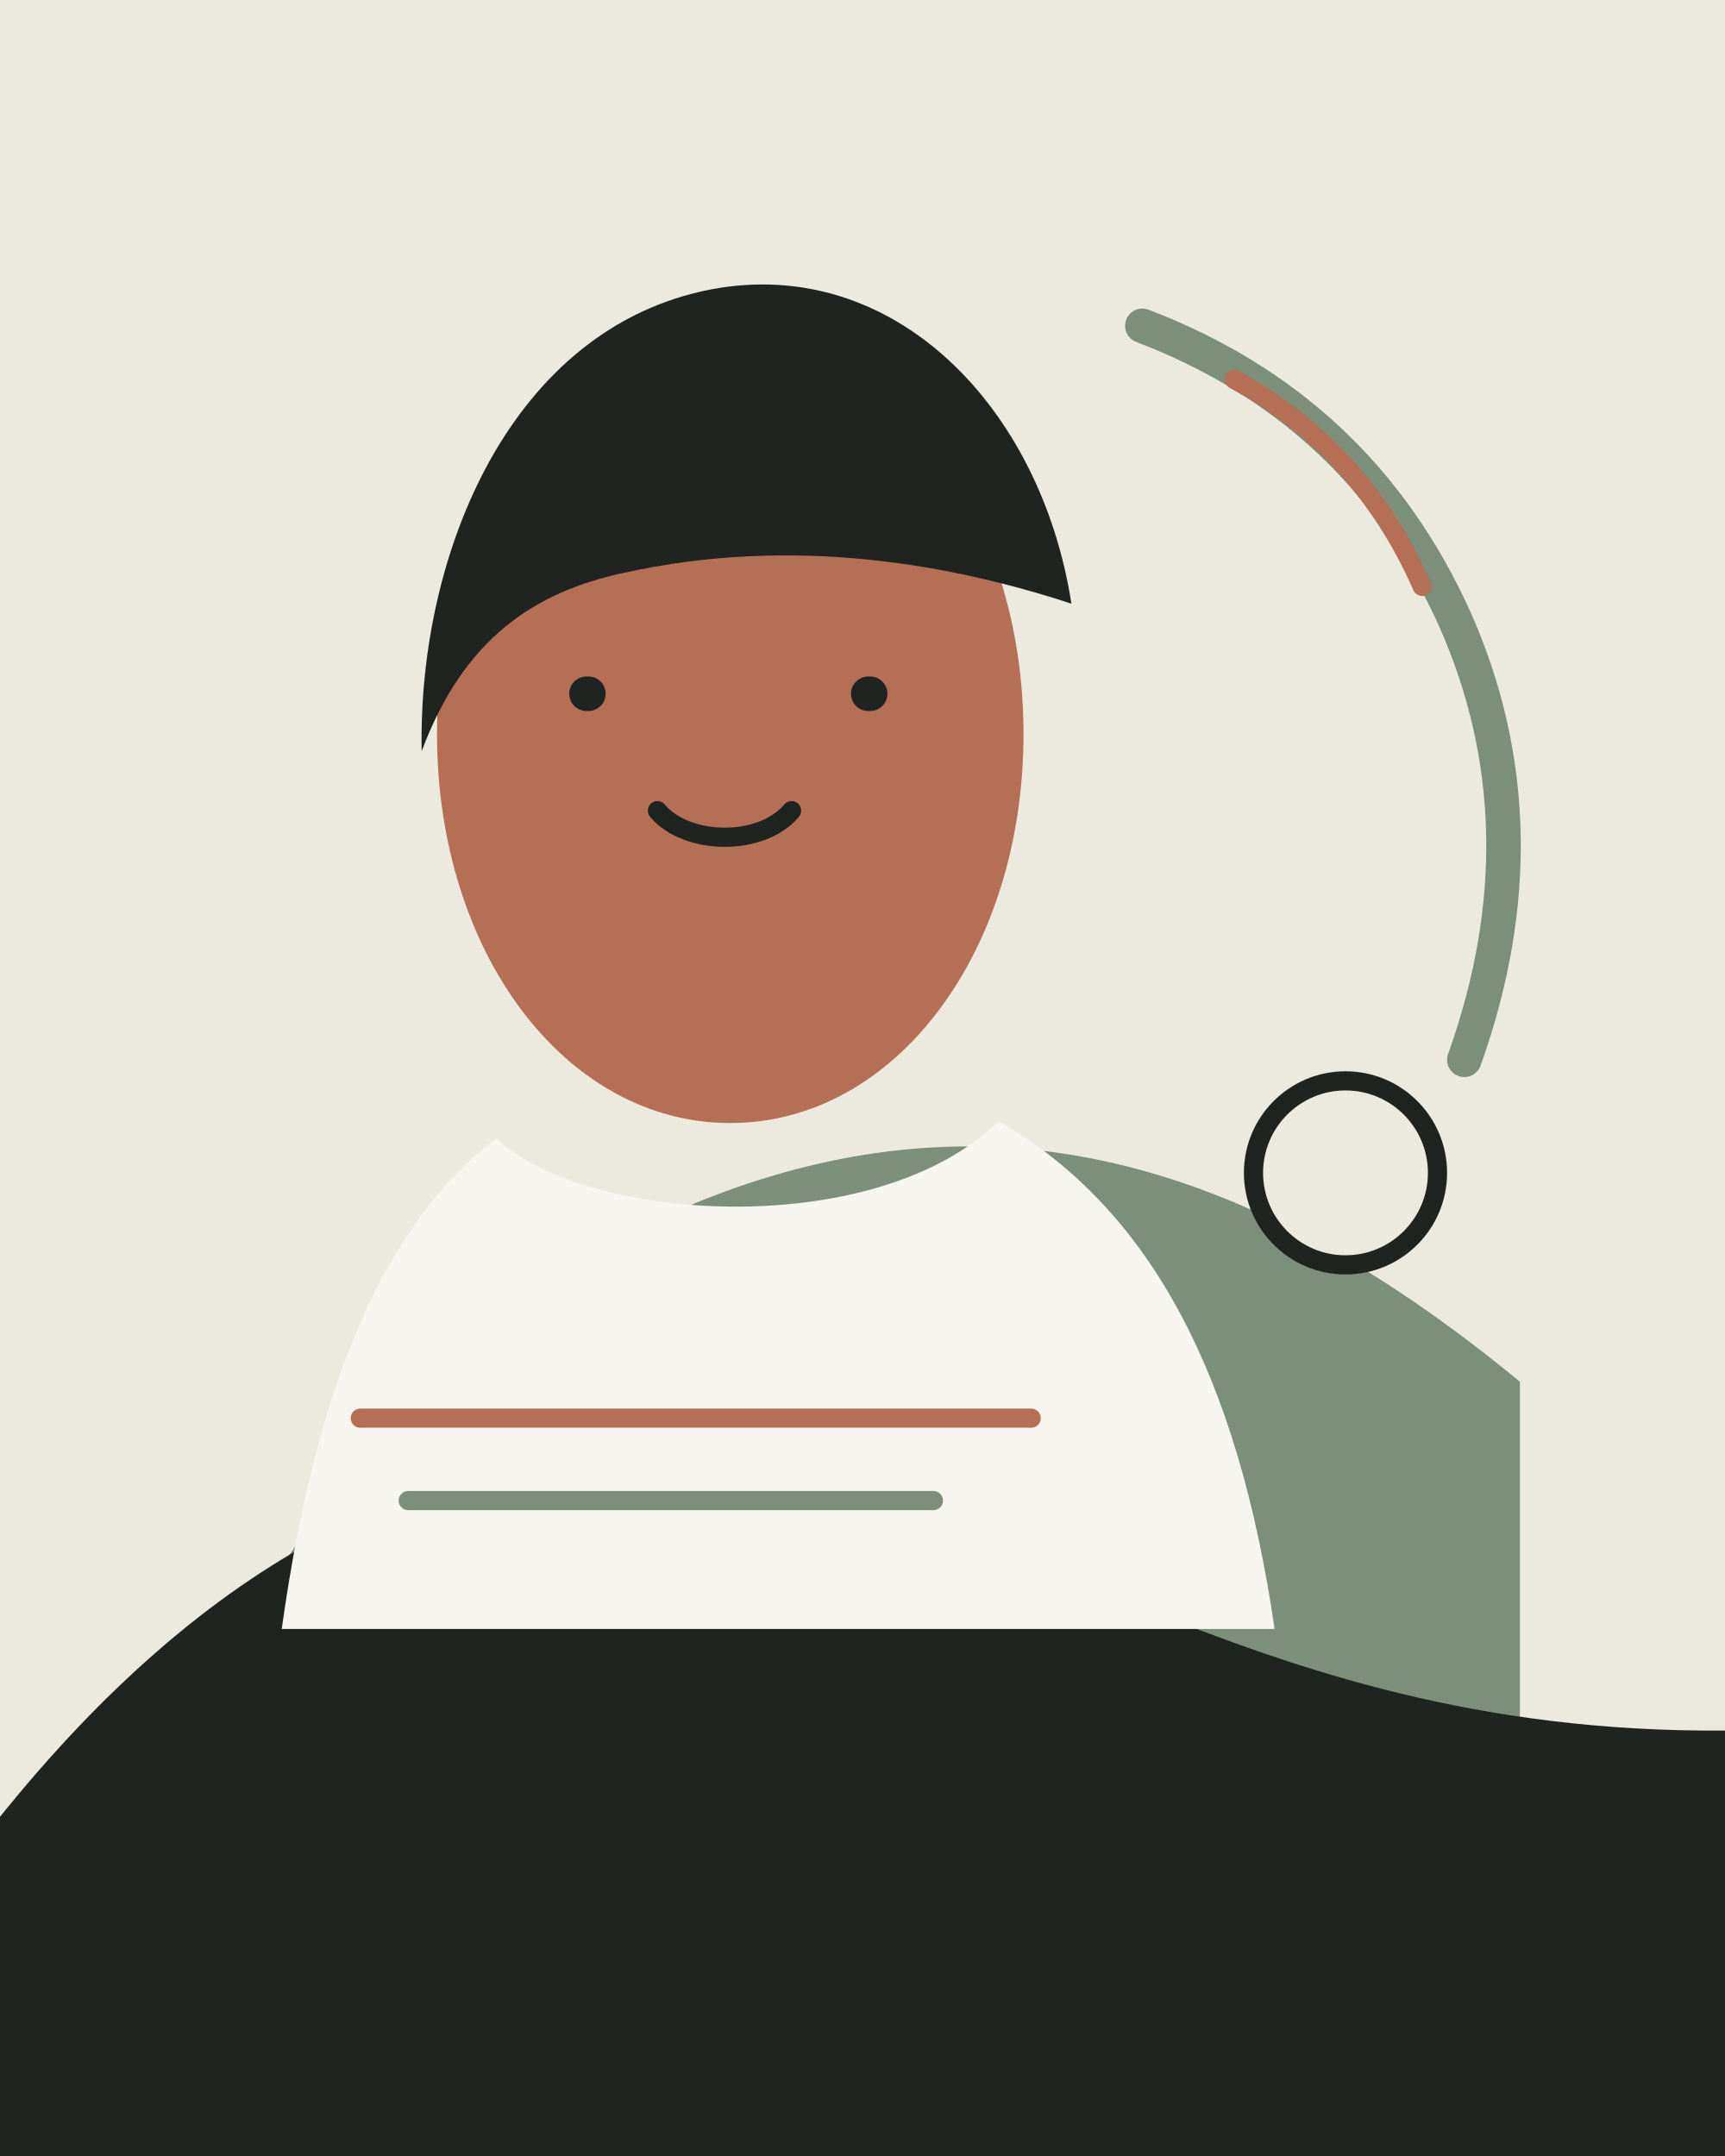
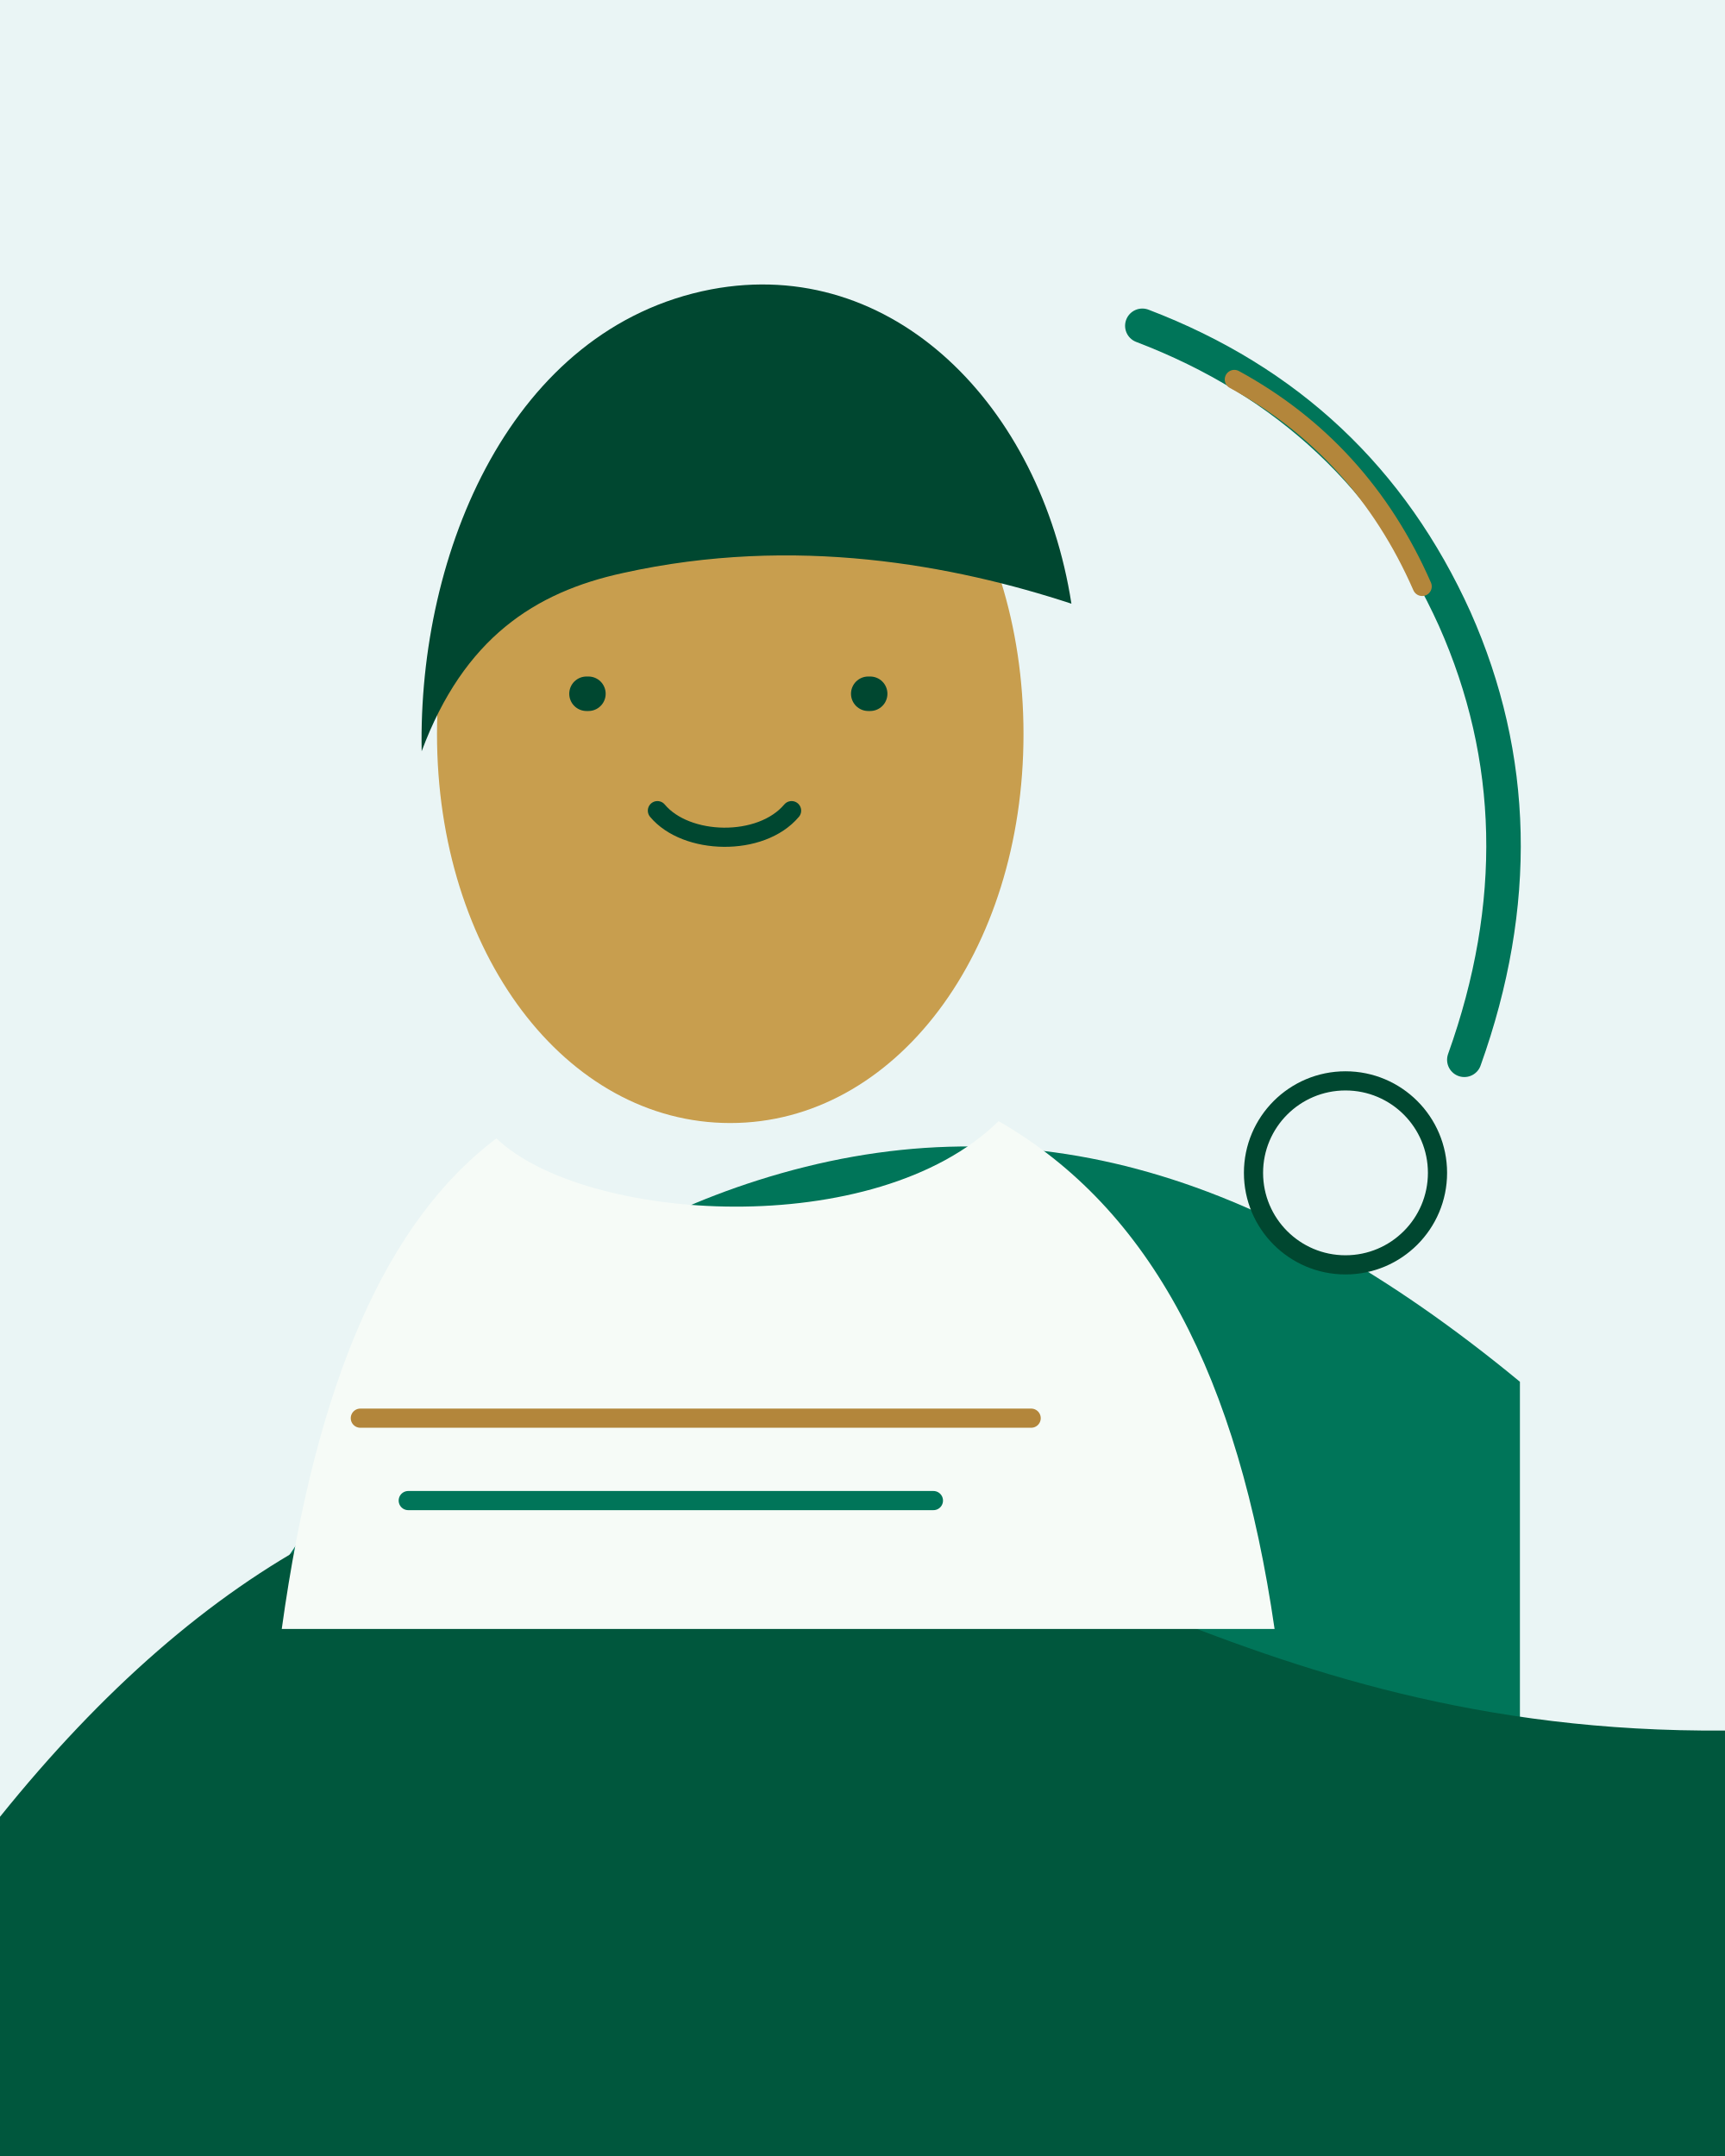
<svg xmlns="http://www.w3.org/2000/svg" width="900" height="1125" viewBox="0 0 900 1125" fill="none">
-   <rect width="900" height="1125" fill="#ECE9DF" />
-   <path d="M110 880C184 741 279 653 395 616C530 573 656 608 793 721V1125H110V880Z" fill="#7B8F7A" />
-   <path d="M0 948C107 815 224 753 351 762C524 775 644 905 900 903V1125H0V948Z" fill="#1F2421" />
-   <path d="M534 383C534 497 467 586 381 586C295 586 228 497 228 383C228 269 295 180 381 180C467 180 534 269 534 383Z" fill="#B56F55" />
-   <path d="M220 392C218 288 267 171 371 151C466 133 543 212 559 315C498 295 415 279 325 299C279 309 242 333 220 392Z" fill="#1F2421" />
-   <path d="M343 423C358 441 397 442 413 423" stroke="#1F2421" stroke-width="10" stroke-linecap="round" />
-   <path d="M306 362H307" stroke="#1F2421" stroke-width="18" stroke-linecap="round" />
-   <path d="M453 362H454" stroke="#1F2421" stroke-width="18" stroke-linecap="round" />
-   <path d="M259 594C305 638 457 648 521 585C601 631 646 719 665 850H147C165 720 202 637 259 594Z" fill="#F7F5EF" />
-   <path d="M596 170C672 199 726 250 759 323C791 395 793 472 764 553" stroke="#7B8F7A" stroke-width="18" stroke-linecap="round" />
-   <path d="M644 198C688 222 721 258 742 306" stroke="#B56F55" stroke-width="10" stroke-linecap="round" />
-   <circle cx="702" cy="612" r="48" fill="#ECE9DF" stroke="#1F2421" stroke-width="10" />
-   <path d="M188 740H538" stroke="#B56F55" stroke-width="10" stroke-linecap="round" />
-   <path d="M213 783H487" stroke="#7B8F7A" stroke-width="10" stroke-linecap="round" />
+   <rect width="900" height="1125" fill="#EAF5F5" />
+   <path d="M110 880C184 741 279 653 395 616C530 573 656 608 793 721V1125H110V880Z" fill="#007559" />
+   <path d="M0 948C107 815 224 753 351 762C524 775 644 905 900 903V1125H0V948Z" fill="#00573D" />
+   <path d="M534 383C534 497 467 586 381 586C295 586 228 497 228 383C228 269 295 180 381 180C467 180 534 269 534 383Z" fill="#C89E4E" />
+   <path d="M220 392C218 288 267 171 371 151C466 133 543 212 559 315C498 295 415 279 325 299C279 309 242 333 220 392Z" fill="#004730" />
+   <path d="M343 423C358 441 397 442 413 423" stroke="#004730" stroke-width="10" stroke-linecap="round" />
+   <path d="M306 362H307" stroke="#004730" stroke-width="18" stroke-linecap="round" />
+   <path d="M453 362H454" stroke="#004730" stroke-width="18" stroke-linecap="round" />
+   <path d="M259 594C305 638 457 648 521 585C601 631 646 719 665 850H147C165 720 202 637 259 594Z" fill="#F6FBF7" />
+   <path d="M596 170C672 199 726 250 759 323C791 395 793 472 764 553" stroke="#007559" stroke-width="18" stroke-linecap="round" />
+   <path d="M644 198C688 222 721 258 742 306" stroke="#B3863B" stroke-width="10" stroke-linecap="round" />
+   <circle cx="702" cy="612" r="48" fill="#EAF5F5" stroke="#004730" stroke-width="10" />
+   <path d="M188 740H538" stroke="#B3863B" stroke-width="10" stroke-linecap="round" />
+   <path d="M213 783H487" stroke="#007559" stroke-width="10" stroke-linecap="round" />
</svg>
